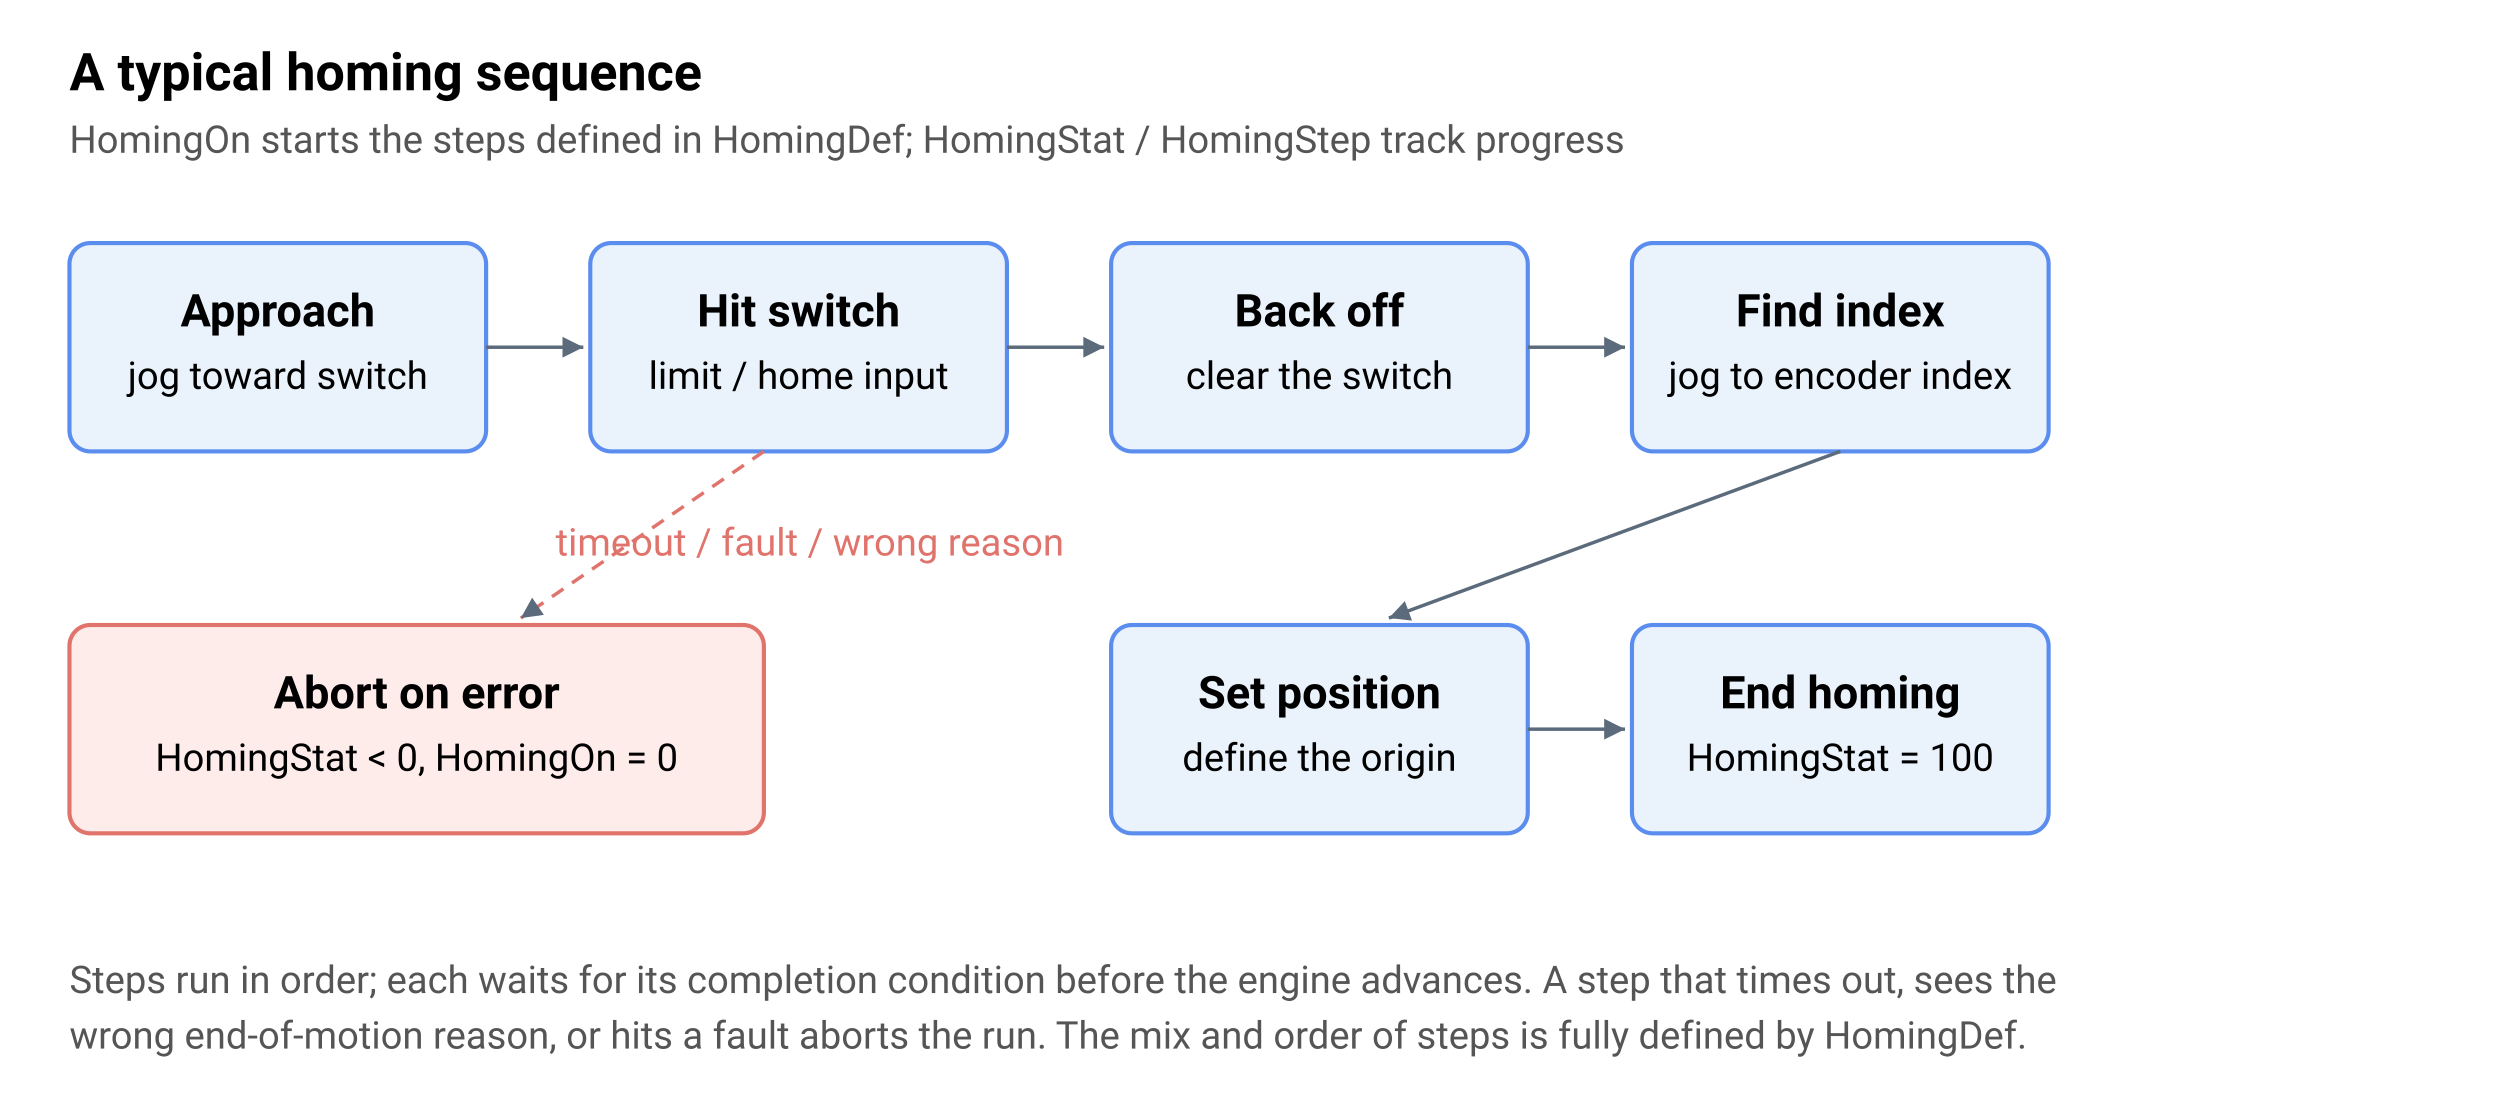
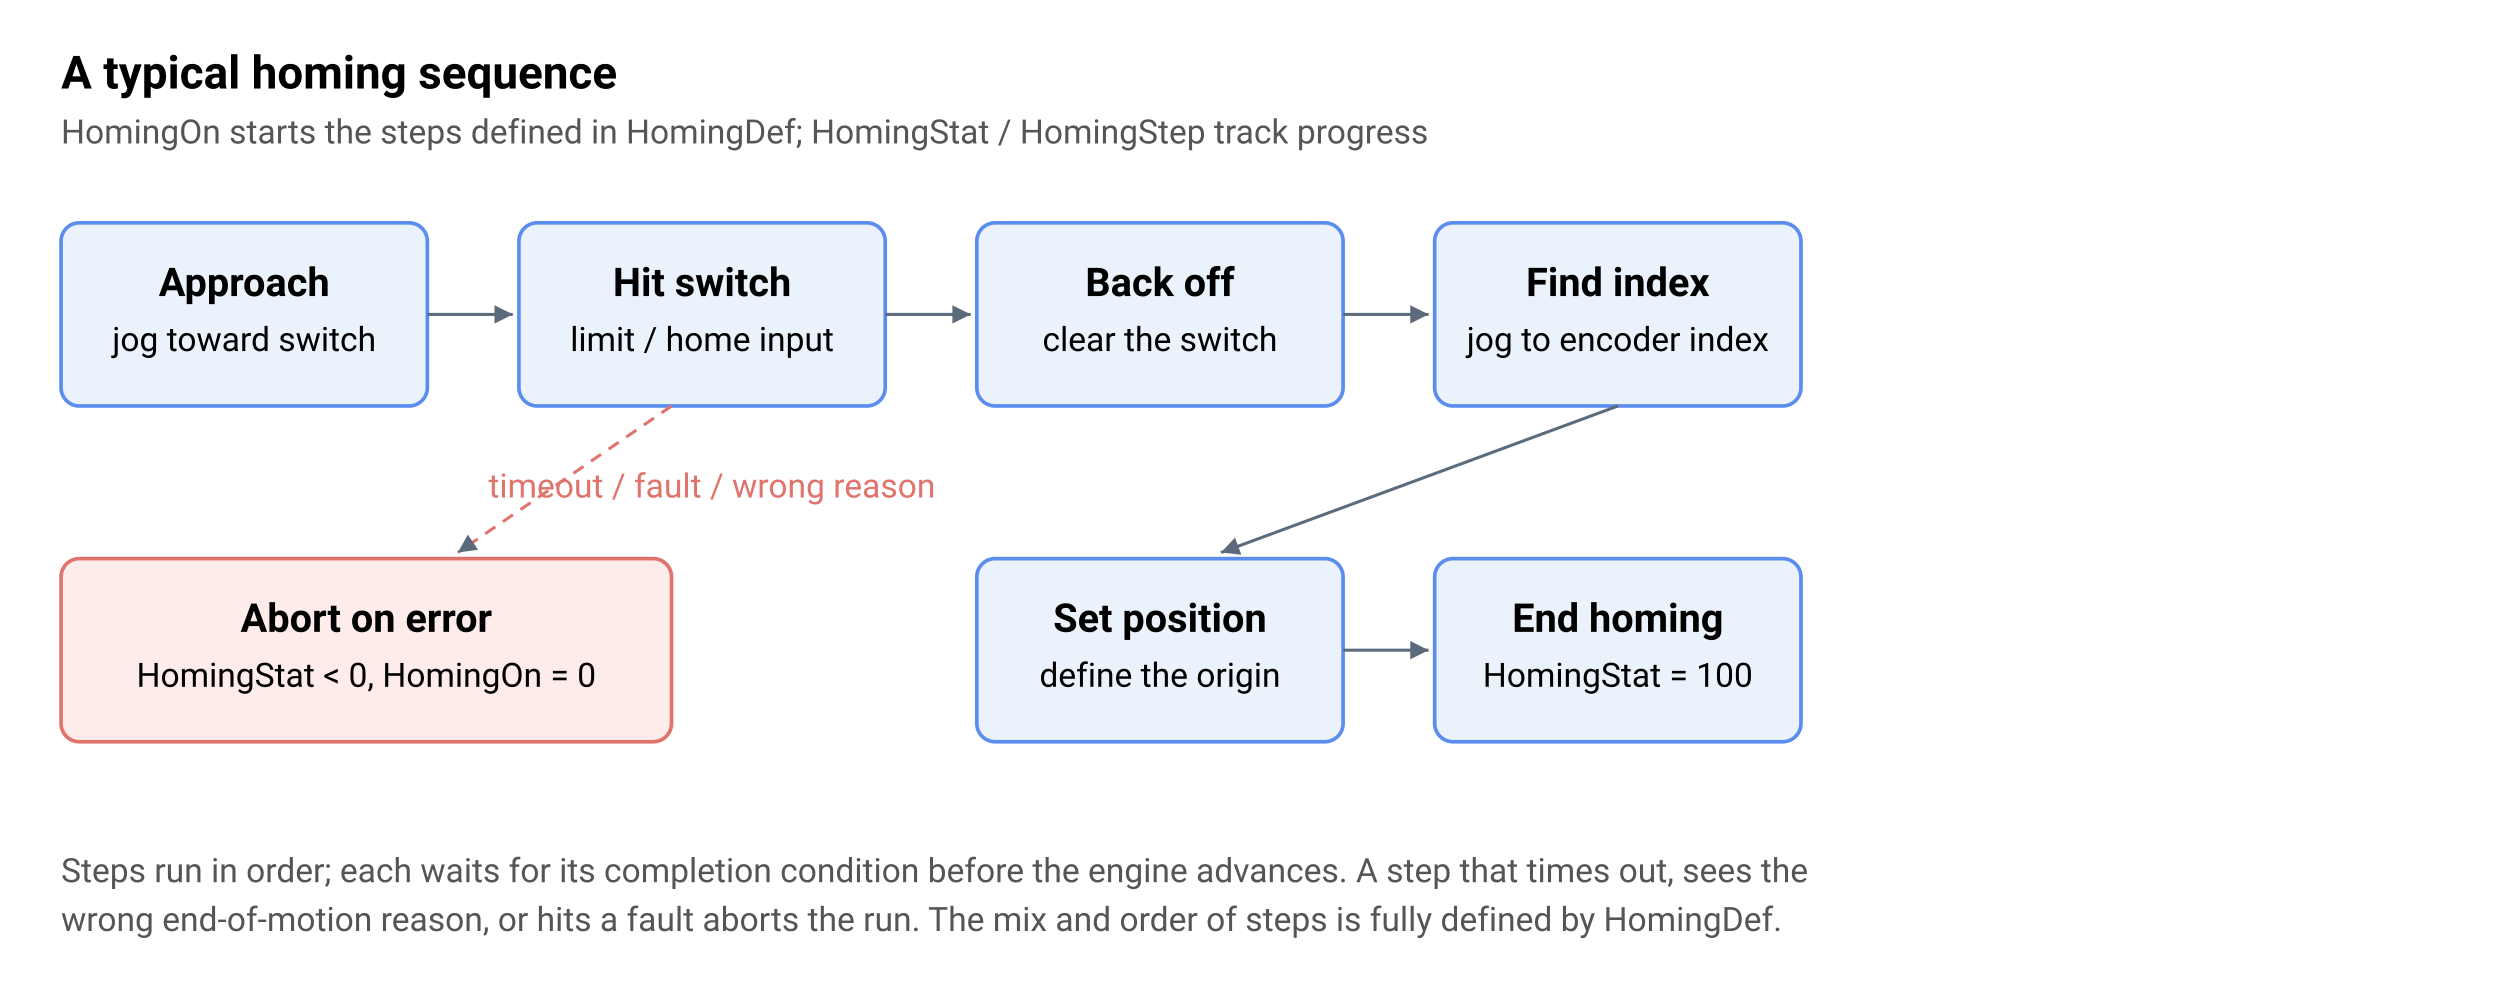
- <svg xmlns="http://www.w3.org/2000/svg" width="720" height="320" viewBox="0 0 720 320" font-family="-apple-system,Segoe UI,Roboto,sans-serif" font-size="13" role="img" aria-label="Typical homing sequence: approach the switch, hit it, back off to clear it, find the encoder index, set the position to define the origin, and end with HomingStat equal to 100. Any timeout, fault, or wrong end-of-motion reason aborts the run.">
+ <svg xmlns="http://www.w3.org/2000/svg" width="819" height="323" viewBox="0 -3 819 323" font-family="-apple-system,Segoe UI,Roboto,sans-serif" font-size="13" role="img" aria-label="Typical homing sequence: approach the switch, hit it, back off to clear it, find the encoder index, set the position to define the origin, and end with HomingStat equal to 100. Any timeout, fault, or wrong end-of-motion reason aborts the run.">
  <defs>
    <marker id="arrow" markerWidth="8" markerHeight="8" refX="6" refY="3" orient="auto">
      <path d="M0,0 L6,3 L0,6 Z" fill="#5b6b7b" />
    </marker>
  </defs>
  <text x="20" y="26" font-size="15" font-weight="bold">A typical homing sequence</text>
  <text x="20" y="44" fill="#555" font-size="11">HomingOn starts the steps defined in HomingDef; HomingStat / HomingStep track progress</text>
  <rect x="20" y="70" width="120" height="60" rx="6" fill="#eaf2fb" stroke="#5b8def" stroke-width="1.2" />
  <text x="80" y="94" text-anchor="middle" font-weight="bold">Approach</text>
  <text x="80" y="112" text-anchor="middle" font-size="11">jog toward switch</text>
  <rect x="170" y="70" width="120" height="60" rx="6" fill="#eaf2fb" stroke="#5b8def" stroke-width="1.2" />
  <text x="230" y="94" text-anchor="middle" font-weight="bold">Hit switch</text>
  <text x="230" y="112" text-anchor="middle" font-size="11">limit / home input</text>
  <rect x="320" y="70" width="120" height="60" rx="6" fill="#eaf2fb" stroke="#5b8def" stroke-width="1.2" />
  <text x="380" y="94" text-anchor="middle" font-weight="bold">Back off</text>
  <text x="380" y="112" text-anchor="middle" font-size="11">clear the switch</text>
  <rect x="470" y="70" width="120" height="60" rx="6" fill="#eaf2fb" stroke="#5b8def" stroke-width="1.2" />
  <text x="530" y="94" text-anchor="middle" font-weight="bold">Find index</text>
  <text x="530" y="112" text-anchor="middle" font-size="11">jog to encoder index</text>
  <rect x="320" y="180" width="120" height="60" rx="6" fill="#eaf2fb" stroke="#5b8def" stroke-width="1.2" />
  <text x="380" y="204" text-anchor="middle" font-weight="bold">Set position</text>
  <text x="380" y="222" text-anchor="middle" font-size="11">define the origin</text>
  <rect x="470" y="180" width="120" height="60" rx="6" fill="#eaf2fb" stroke="#5b8def" stroke-width="1.2" />
  <text x="530" y="204" text-anchor="middle" font-weight="bold">End homing</text>
  <text x="530" y="222" text-anchor="middle" font-size="11">HomingStat = 100</text>
  <rect x="20" y="180" width="200" height="60" rx="6" fill="#fdecea" stroke="#e0736b" stroke-width="1.2" />
  <text x="120" y="204" text-anchor="middle" font-weight="bold">Abort on error</text>
  <text x="120" y="222" text-anchor="middle" font-size="11">HomingStat &lt; 0, HomingOn = 0</text>
  <line x1="140" y1="100" x2="168" y2="100" stroke="#5b6b7b" marker-end="url(#arrow)" />
  <line x1="290" y1="100" x2="318" y2="100" stroke="#5b6b7b" marker-end="url(#arrow)" />
  <line x1="440" y1="100" x2="468" y2="100" stroke="#5b6b7b" marker-end="url(#arrow)" />
  <line x1="530" y1="130" x2="400" y2="178" stroke="#5b6b7b" marker-end="url(#arrow)" />
  <line x1="440" y1="210" x2="468" y2="210" stroke="#5b6b7b" marker-end="url(#arrow)" />
  <line x1="220" y1="130" x2="150" y2="178" stroke="#e0736b" stroke-dasharray="4 3" marker-end="url(#arrow)" />
  <text x="160" y="160" fill="#e0736b" font-size="11">timeout / fault / wrong reason</text>
  <text x="20" y="286" fill="#555" font-size="11">Steps run in order; each waits for its completion condition before the engine advances. A step that times out, sees the</text>
  <text x="20" y="302" fill="#555" font-size="11">wrong end-of-motion reason, or hits a fault aborts the run. The mix and order of steps is fully defined by HomingDef.</text>
</svg>
